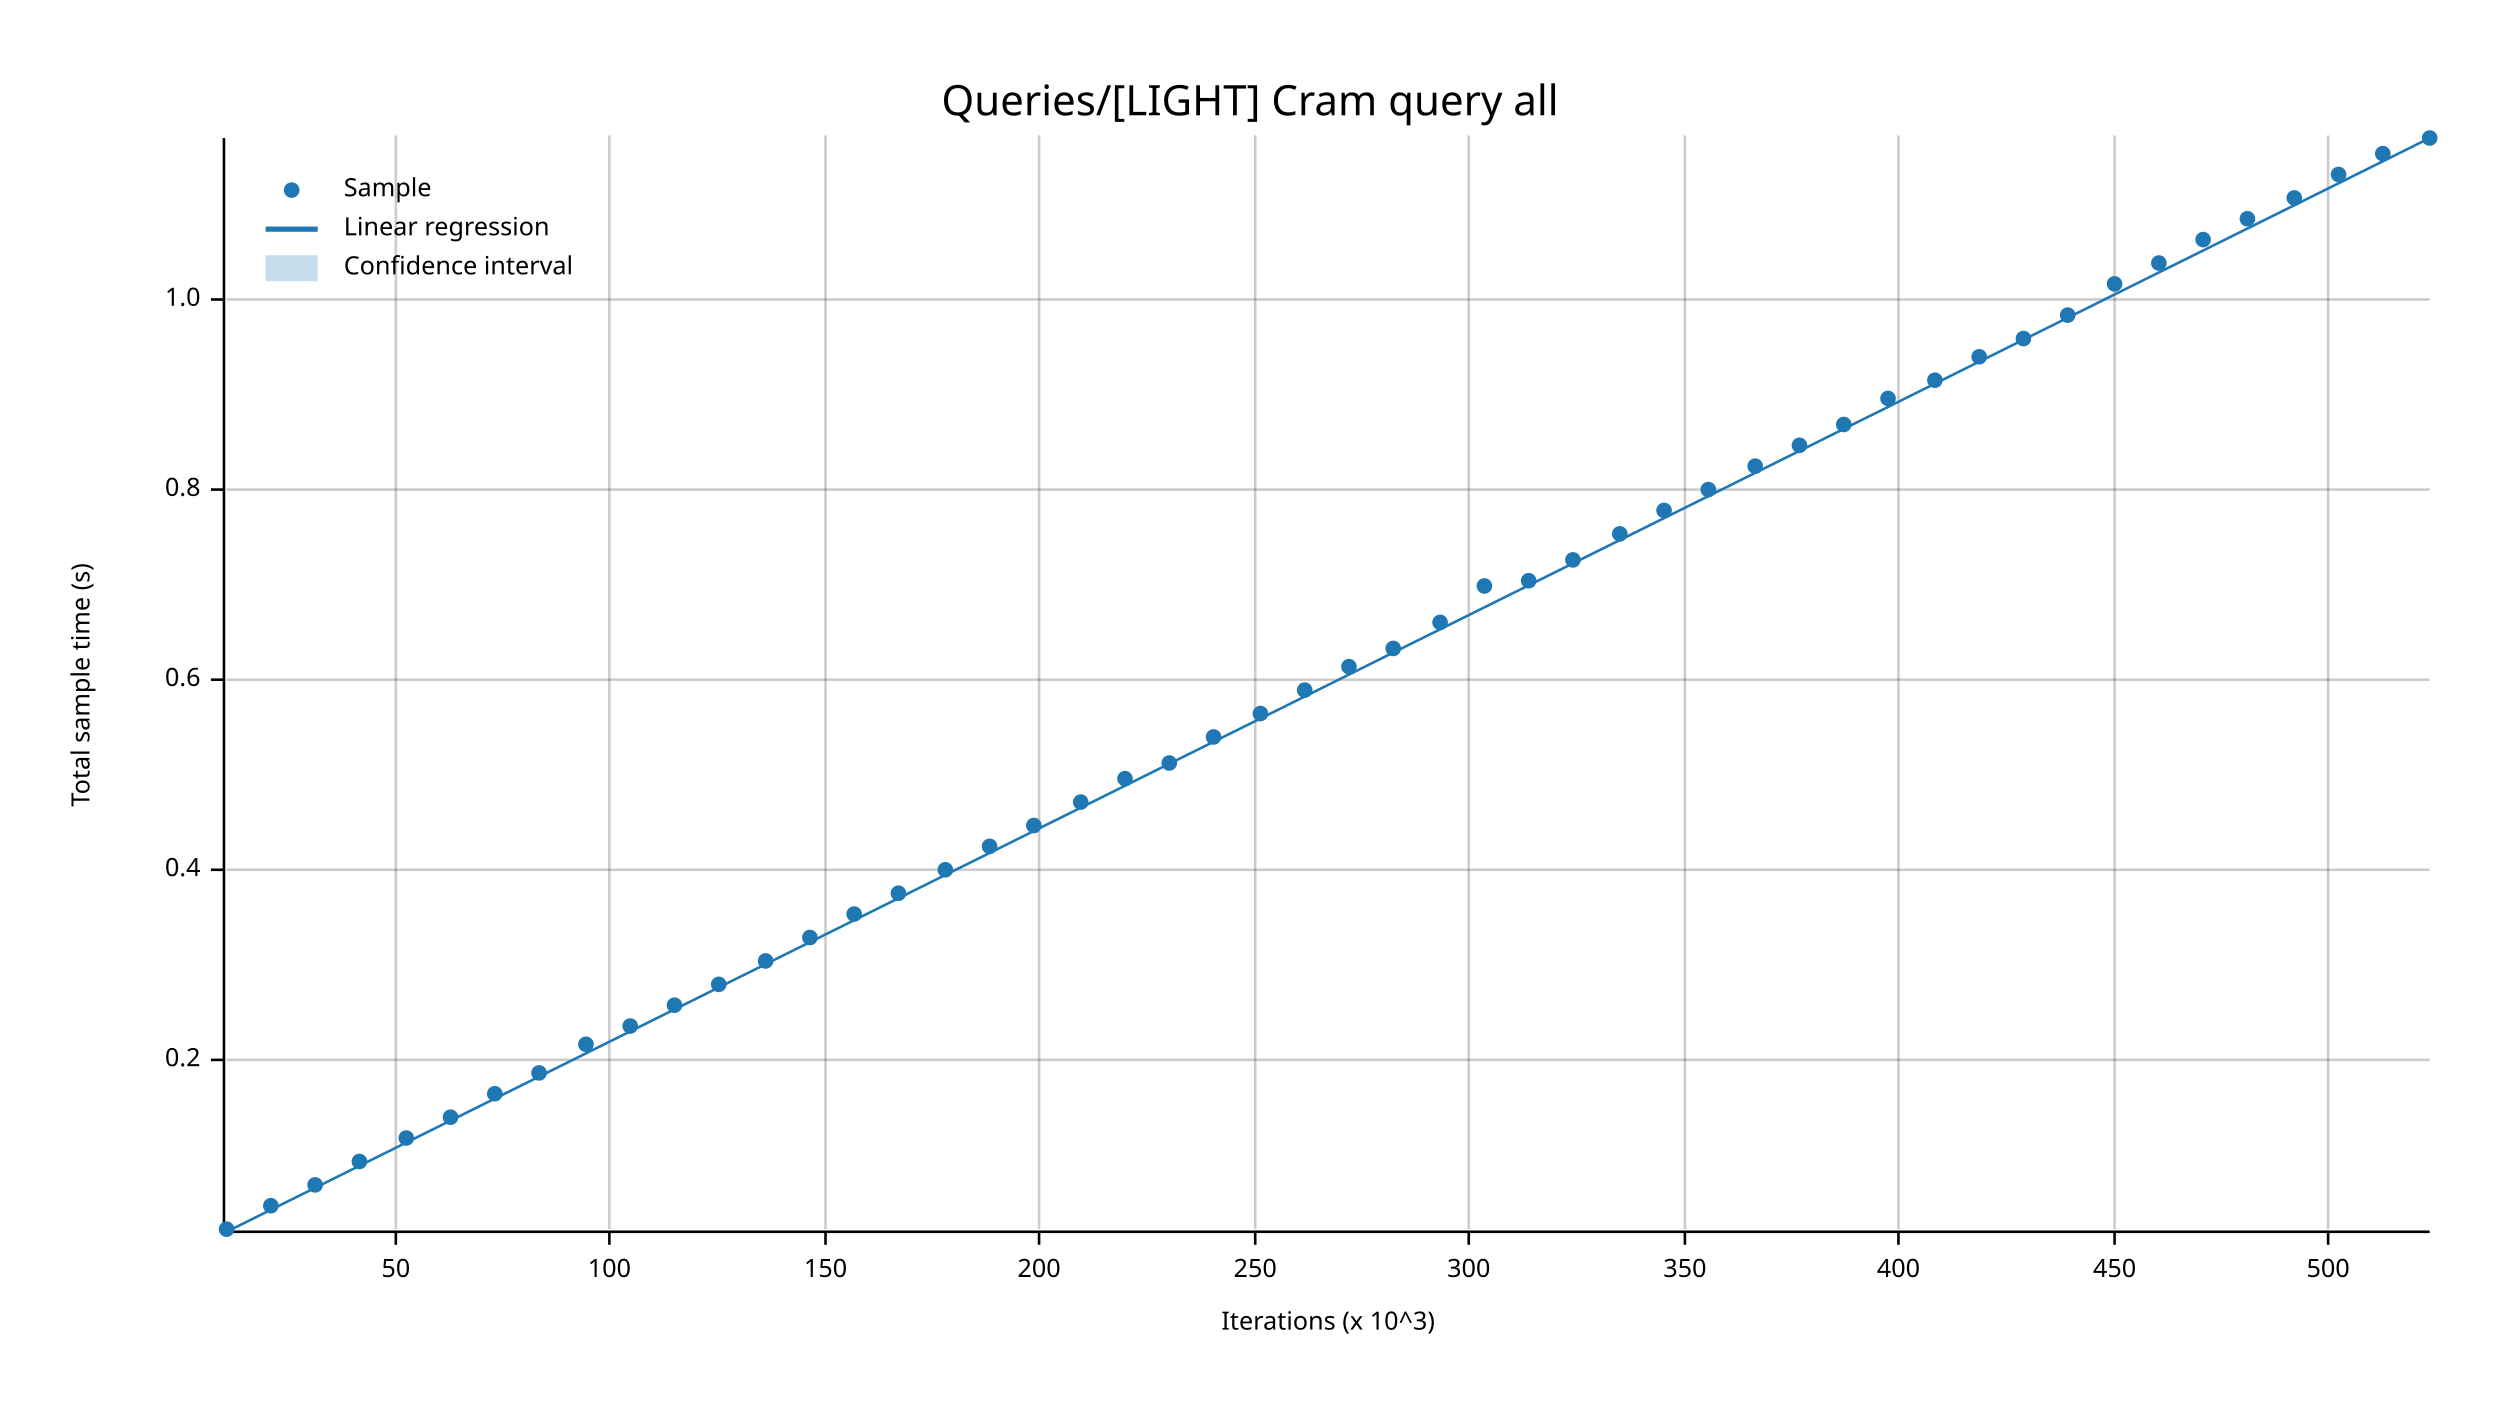
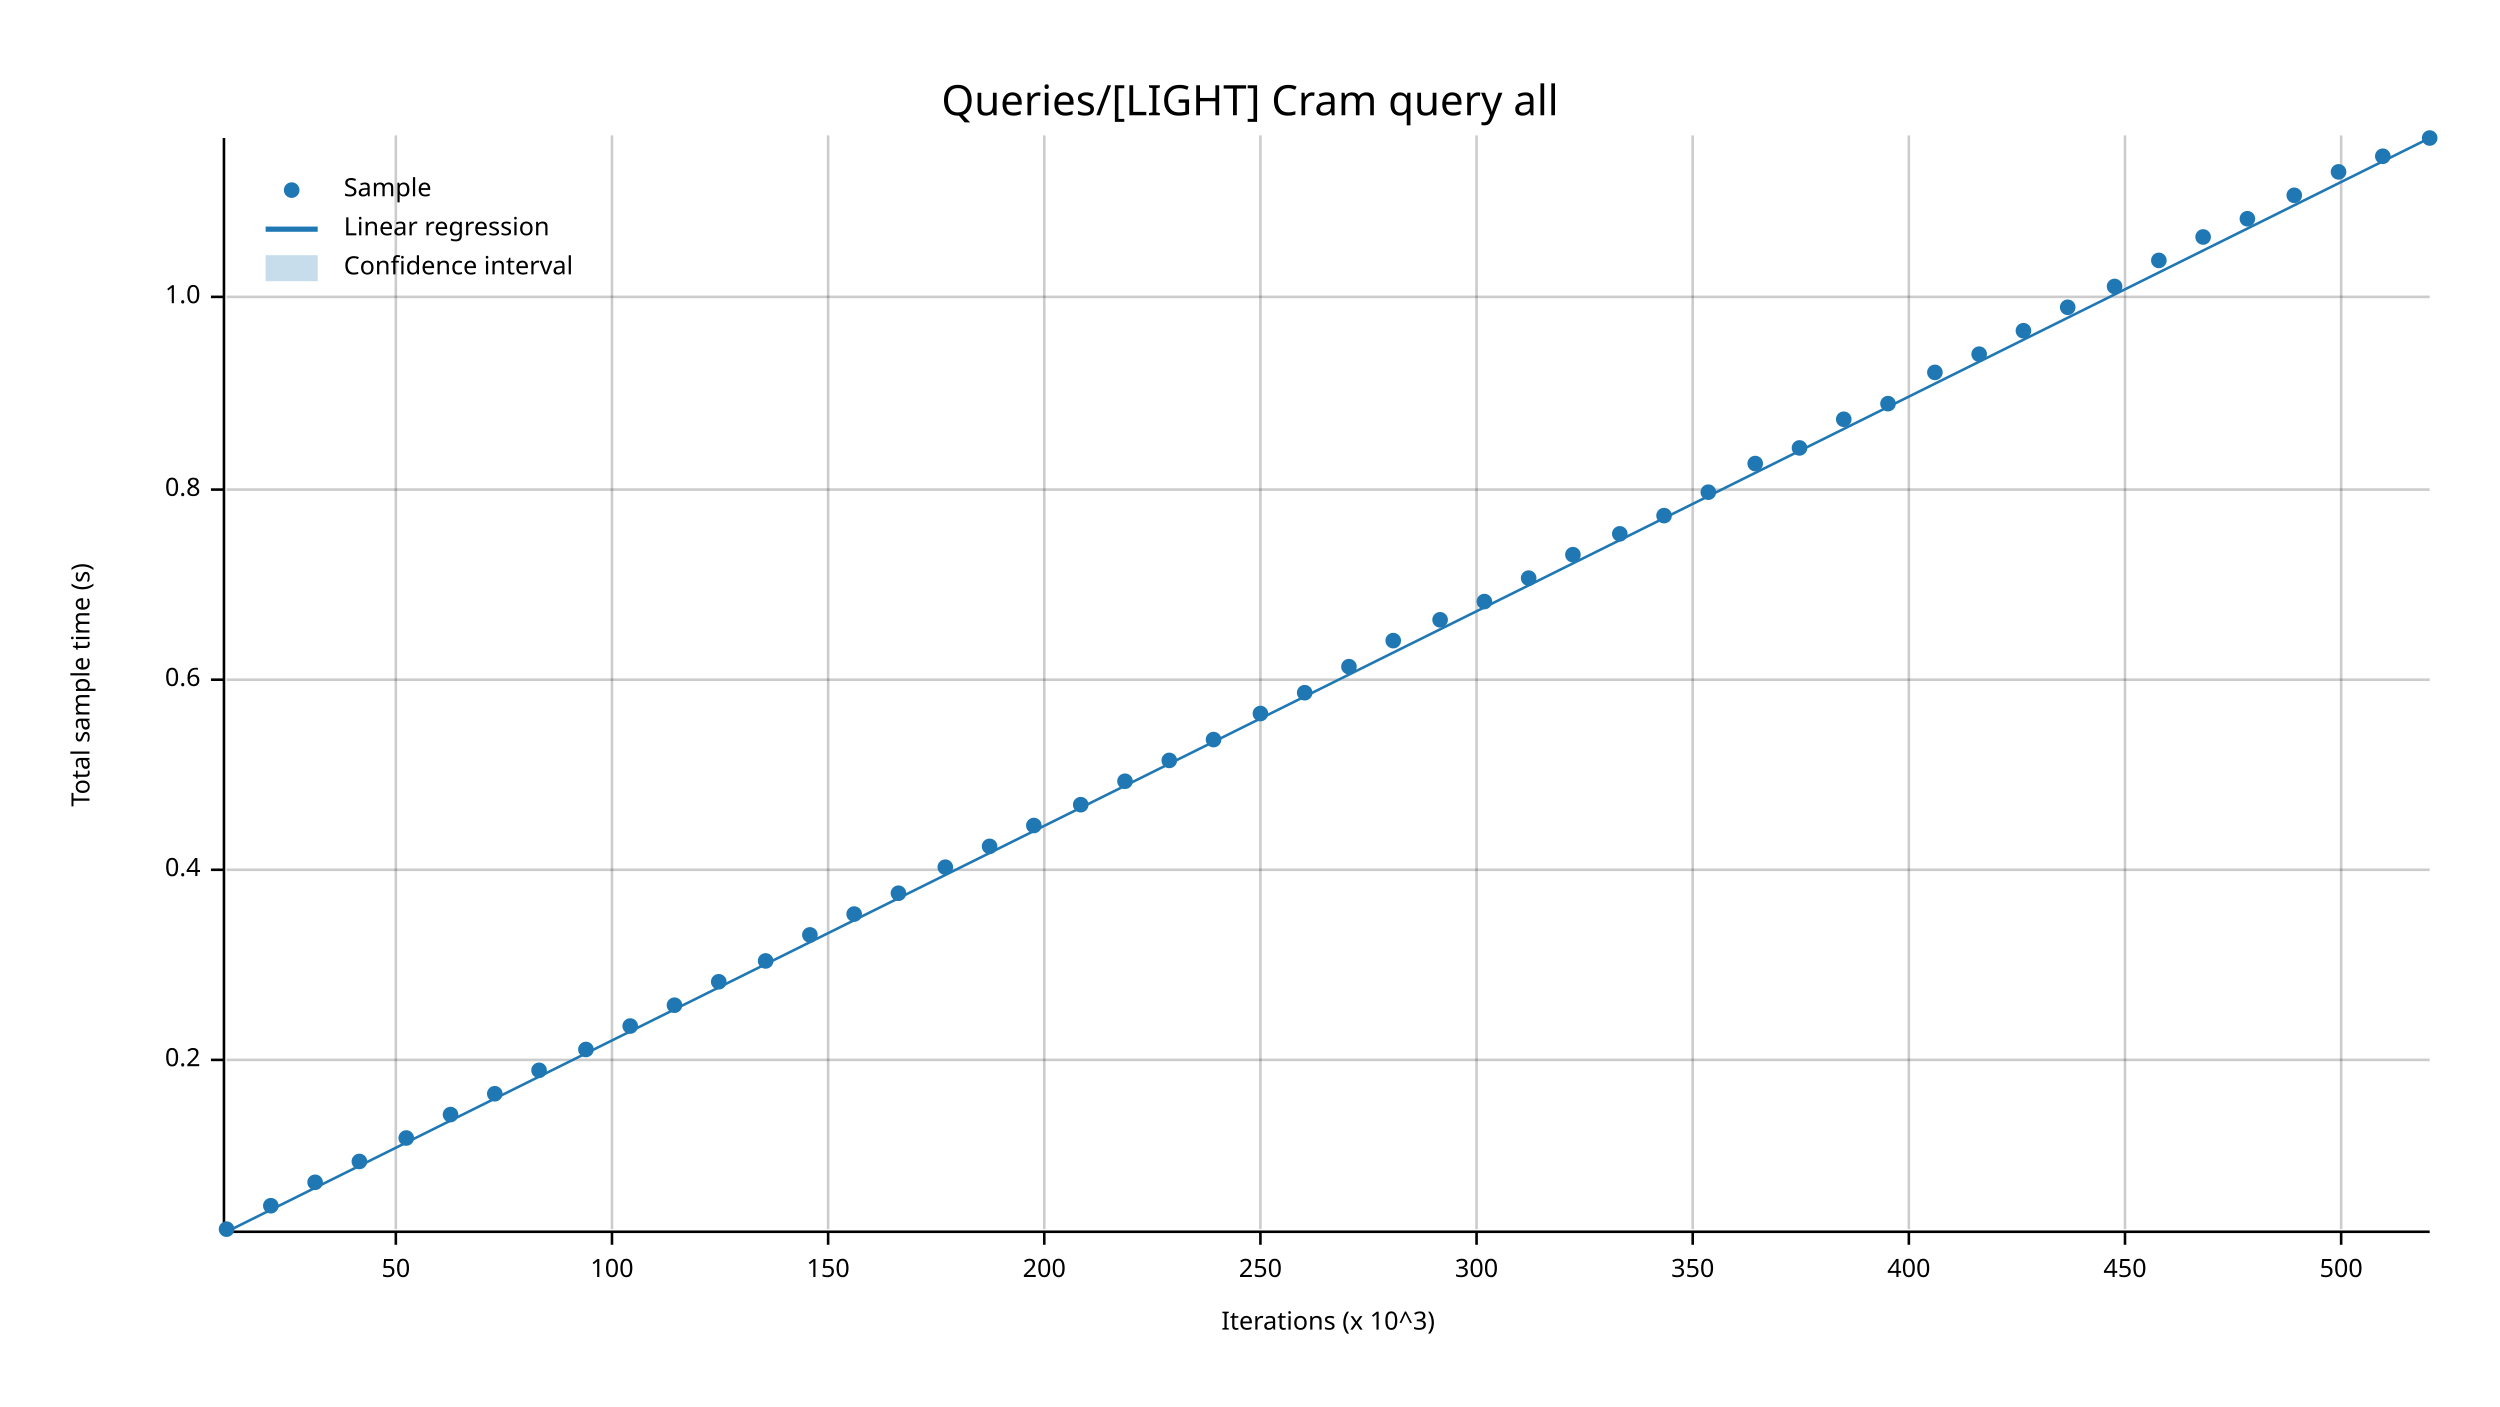
<svg xmlns="http://www.w3.org/2000/svg" width="960" height="540" viewBox="0 0 960 540">
  <text x="480" y="32" dy="0.76em" text-anchor="middle" font-family="sans-serif" font-size="16.129" opacity="1" fill="#000000">
Queries/[LIGHT] Cram query all
</text>
  <text x="27" y="263" dy="0.76em" text-anchor="middle" font-family="sans-serif" font-size="9.677" opacity="1" fill="#000000" transform="rotate(270, 27, 263)">
Total sample time (s)
</text>
  <text x="510" y="513" dy="-0.5ex" text-anchor="middle" font-family="sans-serif" font-size="9.677" opacity="1" fill="#000000">
Iterations (x 10^3)
</text>
  <line opacity="0.2" stroke="#000000" stroke-width="1" x1="152" y1="472" x2="152" y2="52" />
-   <line opacity="0.2" stroke="#000000" stroke-width="1" x1="234" y1="472" x2="234" y2="52" />
-   <line opacity="0.2" stroke="#000000" stroke-width="1" x1="317" y1="472" x2="317" y2="52" />
-   <line opacity="0.2" stroke="#000000" stroke-width="1" x1="399" y1="472" x2="399" y2="52" />
-   <line opacity="0.2" stroke="#000000" stroke-width="1" x1="482" y1="472" x2="482" y2="52" />
-   <line opacity="0.2" stroke="#000000" stroke-width="1" x1="564" y1="472" x2="564" y2="52" />
-   <line opacity="0.2" stroke="#000000" stroke-width="1" x1="647" y1="472" x2="647" y2="52" />
-   <line opacity="0.2" stroke="#000000" stroke-width="1" x1="729" y1="472" x2="729" y2="52" />
-   <line opacity="0.2" stroke="#000000" stroke-width="1" x1="812" y1="472" x2="812" y2="52" />
-   <line opacity="0.2" stroke="#000000" stroke-width="1" x1="894" y1="472" x2="894" y2="52" />
+   <line opacity="0.2" stroke="#000000" stroke-width="1" x1="235" y1="472" x2="235" y2="52" />
+   <line opacity="0.2" stroke="#000000" stroke-width="1" x1="318" y1="472" x2="318" y2="52" />
+   <line opacity="0.2" stroke="#000000" stroke-width="1" x1="401" y1="472" x2="401" y2="52" />
+   <line opacity="0.2" stroke="#000000" stroke-width="1" x1="484" y1="472" x2="484" y2="52" />
+   <line opacity="0.2" stroke="#000000" stroke-width="1" x1="567" y1="472" x2="567" y2="52" />
+   <line opacity="0.2" stroke="#000000" stroke-width="1" x1="650" y1="472" x2="650" y2="52" />
+   <line opacity="0.2" stroke="#000000" stroke-width="1" x1="733" y1="472" x2="733" y2="52" />
+   <line opacity="0.2" stroke="#000000" stroke-width="1" x1="816" y1="472" x2="816" y2="52" />
+   <line opacity="0.2" stroke="#000000" stroke-width="1" x1="899" y1="472" x2="899" y2="52" />
  <line opacity="0.2" stroke="#000000" stroke-width="1" x1="87" y1="407" x2="933" y2="407" />
  <line opacity="0.2" stroke="#000000" stroke-width="1" x1="87" y1="334" x2="933" y2="334" />
  <line opacity="0.2" stroke="#000000" stroke-width="1" x1="87" y1="261" x2="933" y2="261" />
  <line opacity="0.2" stroke="#000000" stroke-width="1" x1="87" y1="188" x2="933" y2="188" />
-   <line opacity="0.2" stroke="#000000" stroke-width="1" x1="87" y1="115" x2="933" y2="115" />
+   <line opacity="0.2" stroke="#000000" stroke-width="1" x1="87" y1="114" x2="933" y2="114" />
  <polyline fill="none" opacity="1" stroke="#000000" stroke-width="1" points="86,53 86,473 " />
  <text x="77" y="407" dy="0.5ex" text-anchor="end" font-family="sans-serif" font-size="9.677" opacity="1" fill="#000000">
0.2
</text>
  <polyline fill="none" opacity="1" stroke="#000000" stroke-width="1" points="81,407 86,407 " />
  <text x="77" y="334" dy="0.5ex" text-anchor="end" font-family="sans-serif" font-size="9.677" opacity="1" fill="#000000">
0.4
</text>
  <polyline fill="none" opacity="1" stroke="#000000" stroke-width="1" points="81,334 86,334 " />
  <text x="77" y="261" dy="0.5ex" text-anchor="end" font-family="sans-serif" font-size="9.677" opacity="1" fill="#000000">
0.6
</text>
  <polyline fill="none" opacity="1" stroke="#000000" stroke-width="1" points="81,261 86,261 " />
  <text x="77" y="188" dy="0.5ex" text-anchor="end" font-family="sans-serif" font-size="9.677" opacity="1" fill="#000000">
0.8
</text>
  <polyline fill="none" opacity="1" stroke="#000000" stroke-width="1" points="81,188 86,188 " />
-   <text x="77" y="115" dy="0.5ex" text-anchor="end" font-family="sans-serif" font-size="9.677" opacity="1" fill="#000000">
+   <text x="77" y="114" dy="0.5ex" text-anchor="end" font-family="sans-serif" font-size="9.677" opacity="1" fill="#000000">
1.0
</text>
-   <polyline fill="none" opacity="1" stroke="#000000" stroke-width="1" points="81,115 86,115 " />
+   <polyline fill="none" opacity="1" stroke="#000000" stroke-width="1" points="81,114 86,114 " />
  <polyline fill="none" opacity="1" stroke="#000000" stroke-width="1" points="87,473 933,473 " />
  <text x="152" y="483" dy="0.76em" text-anchor="middle" font-family="sans-serif" font-size="9.677" opacity="1" fill="#000000">
50
</text>
  <polyline fill="none" opacity="1" stroke="#000000" stroke-width="1" points="152,473 152,478 " />
-   <text x="234" y="483" dy="0.76em" text-anchor="middle" font-family="sans-serif" font-size="9.677" opacity="1" fill="#000000">
+   <text x="235" y="483" dy="0.76em" text-anchor="middle" font-family="sans-serif" font-size="9.677" opacity="1" fill="#000000">
100
</text>
-   <polyline fill="none" opacity="1" stroke="#000000" stroke-width="1" points="234,473 234,478 " />
-   <text x="317" y="483" dy="0.76em" text-anchor="middle" font-family="sans-serif" font-size="9.677" opacity="1" fill="#000000">
+   <polyline fill="none" opacity="1" stroke="#000000" stroke-width="1" points="235,473 235,478 " />
+   <text x="318" y="483" dy="0.76em" text-anchor="middle" font-family="sans-serif" font-size="9.677" opacity="1" fill="#000000">
150
</text>
-   <polyline fill="none" opacity="1" stroke="#000000" stroke-width="1" points="317,473 317,478 " />
-   <text x="399" y="483" dy="0.76em" text-anchor="middle" font-family="sans-serif" font-size="9.677" opacity="1" fill="#000000">
+   <polyline fill="none" opacity="1" stroke="#000000" stroke-width="1" points="318,473 318,478 " />
+   <text x="401" y="483" dy="0.76em" text-anchor="middle" font-family="sans-serif" font-size="9.677" opacity="1" fill="#000000">
200
</text>
-   <polyline fill="none" opacity="1" stroke="#000000" stroke-width="1" points="399,473 399,478 " />
-   <text x="482" y="483" dy="0.76em" text-anchor="middle" font-family="sans-serif" font-size="9.677" opacity="1" fill="#000000">
+   <polyline fill="none" opacity="1" stroke="#000000" stroke-width="1" points="401,473 401,478 " />
+   <text x="484" y="483" dy="0.76em" text-anchor="middle" font-family="sans-serif" font-size="9.677" opacity="1" fill="#000000">
250
</text>
-   <polyline fill="none" opacity="1" stroke="#000000" stroke-width="1" points="482,473 482,478 " />
-   <text x="564" y="483" dy="0.76em" text-anchor="middle" font-family="sans-serif" font-size="9.677" opacity="1" fill="#000000">
+   <polyline fill="none" opacity="1" stroke="#000000" stroke-width="1" points="484,473 484,478 " />
+   <text x="567" y="483" dy="0.76em" text-anchor="middle" font-family="sans-serif" font-size="9.677" opacity="1" fill="#000000">
300
</text>
-   <polyline fill="none" opacity="1" stroke="#000000" stroke-width="1" points="564,473 564,478 " />
-   <text x="647" y="483" dy="0.76em" text-anchor="middle" font-family="sans-serif" font-size="9.677" opacity="1" fill="#000000">
+   <polyline fill="none" opacity="1" stroke="#000000" stroke-width="1" points="567,473 567,478 " />
+   <text x="650" y="483" dy="0.76em" text-anchor="middle" font-family="sans-serif" font-size="9.677" opacity="1" fill="#000000">
350
</text>
-   <polyline fill="none" opacity="1" stroke="#000000" stroke-width="1" points="647,473 647,478 " />
-   <text x="729" y="483" dy="0.76em" text-anchor="middle" font-family="sans-serif" font-size="9.677" opacity="1" fill="#000000">
+   <polyline fill="none" opacity="1" stroke="#000000" stroke-width="1" points="650,473 650,478 " />
+   <text x="733" y="483" dy="0.76em" text-anchor="middle" font-family="sans-serif" font-size="9.677" opacity="1" fill="#000000">
400
</text>
-   <polyline fill="none" opacity="1" stroke="#000000" stroke-width="1" points="729,473 729,478 " />
-   <text x="812" y="483" dy="0.76em" text-anchor="middle" font-family="sans-serif" font-size="9.677" opacity="1" fill="#000000">
+   <polyline fill="none" opacity="1" stroke="#000000" stroke-width="1" points="733,473 733,478 " />
+   <text x="816" y="483" dy="0.76em" text-anchor="middle" font-family="sans-serif" font-size="9.677" opacity="1" fill="#000000">
450
</text>
-   <polyline fill="none" opacity="1" stroke="#000000" stroke-width="1" points="812,473 812,478 " />
-   <text x="894" y="483" dy="0.76em" text-anchor="middle" font-family="sans-serif" font-size="9.677" opacity="1" fill="#000000">
+   <polyline fill="none" opacity="1" stroke="#000000" stroke-width="1" points="816,473 816,478 " />
+   <text x="899" y="483" dy="0.76em" text-anchor="middle" font-family="sans-serif" font-size="9.677" opacity="1" fill="#000000">
500
</text>
-   <polyline fill="none" opacity="1" stroke="#000000" stroke-width="1" points="894,473 894,478 " />
+   <polyline fill="none" opacity="1" stroke="#000000" stroke-width="1" points="899,473 899,478 " />
  <circle cx="87" cy="472" r="3" opacity="1" fill="#1F78B4" stroke="none" stroke-width="1" />
  <circle cx="104" cy="463" r="3" opacity="1" fill="#1F78B4" stroke="none" stroke-width="1" />
-   <circle cx="121" cy="455" r="3" opacity="1" fill="#1F78B4" stroke="none" stroke-width="1" />
+   <circle cx="121" cy="454" r="3" opacity="1" fill="#1F78B4" stroke="none" stroke-width="1" />
  <circle cx="138" cy="446" r="3" opacity="1" fill="#1F78B4" stroke="none" stroke-width="1" />
  <circle cx="156" cy="437" r="3" opacity="1" fill="#1F78B4" stroke="none" stroke-width="1" />
-   <circle cx="173" cy="429" r="3" opacity="1" fill="#1F78B4" stroke="none" stroke-width="1" />
+   <circle cx="173" cy="428" r="3" opacity="1" fill="#1F78B4" stroke="none" stroke-width="1" />
  <circle cx="190" cy="420" r="3" opacity="1" fill="#1F78B4" stroke="none" stroke-width="1" />
-   <circle cx="207" cy="412" r="3" opacity="1" fill="#1F78B4" stroke="none" stroke-width="1" />
-   <circle cx="225" cy="401" r="3" opacity="1" fill="#1F78B4" stroke="none" stroke-width="1" />
+   <circle cx="207" cy="411" r="3" opacity="1" fill="#1F78B4" stroke="none" stroke-width="1" />
+   <circle cx="225" cy="403" r="3" opacity="1" fill="#1F78B4" stroke="none" stroke-width="1" />
  <circle cx="242" cy="394" r="3" opacity="1" fill="#1F78B4" stroke="none" stroke-width="1" />
  <circle cx="259" cy="386" r="3" opacity="1" fill="#1F78B4" stroke="none" stroke-width="1" />
-   <circle cx="276" cy="378" r="3" opacity="1" fill="#1F78B4" stroke="none" stroke-width="1" />
+   <circle cx="276" cy="377" r="3" opacity="1" fill="#1F78B4" stroke="none" stroke-width="1" />
  <circle cx="294" cy="369" r="3" opacity="1" fill="#1F78B4" stroke="none" stroke-width="1" />
-   <circle cx="311" cy="360" r="3" opacity="1" fill="#1F78B4" stroke="none" stroke-width="1" />
+   <circle cx="311" cy="359" r="3" opacity="1" fill="#1F78B4" stroke="none" stroke-width="1" />
  <circle cx="328" cy="351" r="3" opacity="1" fill="#1F78B4" stroke="none" stroke-width="1" />
  <circle cx="345" cy="343" r="3" opacity="1" fill="#1F78B4" stroke="none" stroke-width="1" />
-   <circle cx="363" cy="334" r="3" opacity="1" fill="#1F78B4" stroke="none" stroke-width="1" />
+   <circle cx="363" cy="333" r="3" opacity="1" fill="#1F78B4" stroke="none" stroke-width="1" />
  <circle cx="380" cy="325" r="3" opacity="1" fill="#1F78B4" stroke="none" stroke-width="1" />
  <circle cx="397" cy="317" r="3" opacity="1" fill="#1F78B4" stroke="none" stroke-width="1" />
-   <circle cx="415" cy="308" r="3" opacity="1" fill="#1F78B4" stroke="none" stroke-width="1" />
-   <circle cx="432" cy="299" r="3" opacity="1" fill="#1F78B4" stroke="none" stroke-width="1" />
-   <circle cx="449" cy="293" r="3" opacity="1" fill="#1F78B4" stroke="none" stroke-width="1" />
-   <circle cx="466" cy="283" r="3" opacity="1" fill="#1F78B4" stroke="none" stroke-width="1" />
+   <circle cx="415" cy="309" r="3" opacity="1" fill="#1F78B4" stroke="none" stroke-width="1" />
+   <circle cx="432" cy="300" r="3" opacity="1" fill="#1F78B4" stroke="none" stroke-width="1" />
+   <circle cx="449" cy="292" r="3" opacity="1" fill="#1F78B4" stroke="none" stroke-width="1" />
+   <circle cx="466" cy="284" r="3" opacity="1" fill="#1F78B4" stroke="none" stroke-width="1" />
  <circle cx="484" cy="274" r="3" opacity="1" fill="#1F78B4" stroke="none" stroke-width="1" />
-   <circle cx="501" cy="265" r="3" opacity="1" fill="#1F78B4" stroke="none" stroke-width="1" />
+   <circle cx="501" cy="266" r="3" opacity="1" fill="#1F78B4" stroke="none" stroke-width="1" />
  <circle cx="518" cy="256" r="3" opacity="1" fill="#1F78B4" stroke="none" stroke-width="1" />
-   <circle cx="535" cy="249" r="3" opacity="1" fill="#1F78B4" stroke="none" stroke-width="1" />
-   <circle cx="553" cy="239" r="3" opacity="1" fill="#1F78B4" stroke="none" stroke-width="1" />
-   <circle cx="570" cy="225" r="3" opacity="1" fill="#1F78B4" stroke="none" stroke-width="1" />
-   <circle cx="587" cy="223" r="3" opacity="1" fill="#1F78B4" stroke="none" stroke-width="1" />
-   <circle cx="604" cy="215" r="3" opacity="1" fill="#1F78B4" stroke="none" stroke-width="1" />
+   <circle cx="535" cy="246" r="3" opacity="1" fill="#1F78B4" stroke="none" stroke-width="1" />
+   <circle cx="553" cy="238" r="3" opacity="1" fill="#1F78B4" stroke="none" stroke-width="1" />
+   <circle cx="570" cy="231" r="3" opacity="1" fill="#1F78B4" stroke="none" stroke-width="1" />
+   <circle cx="587" cy="222" r="3" opacity="1" fill="#1F78B4" stroke="none" stroke-width="1" />
+   <circle cx="604" cy="213" r="3" opacity="1" fill="#1F78B4" stroke="none" stroke-width="1" />
  <circle cx="622" cy="205" r="3" opacity="1" fill="#1F78B4" stroke="none" stroke-width="1" />
-   <circle cx="639" cy="196" r="3" opacity="1" fill="#1F78B4" stroke="none" stroke-width="1" />
-   <circle cx="656" cy="188" r="3" opacity="1" fill="#1F78B4" stroke="none" stroke-width="1" />
-   <circle cx="674" cy="179" r="3" opacity="1" fill="#1F78B4" stroke="none" stroke-width="1" />
-   <circle cx="691" cy="171" r="3" opacity="1" fill="#1F78B4" stroke="none" stroke-width="1" />
-   <circle cx="708" cy="163" r="3" opacity="1" fill="#1F78B4" stroke="none" stroke-width="1" />
-   <circle cx="725" cy="153" r="3" opacity="1" fill="#1F78B4" stroke="none" stroke-width="1" />
-   <circle cx="743" cy="146" r="3" opacity="1" fill="#1F78B4" stroke="none" stroke-width="1" />
-   <circle cx="760" cy="137" r="3" opacity="1" fill="#1F78B4" stroke="none" stroke-width="1" />
-   <circle cx="777" cy="130" r="3" opacity="1" fill="#1F78B4" stroke="none" stroke-width="1" />
-   <circle cx="794" cy="121" r="3" opacity="1" fill="#1F78B4" stroke="none" stroke-width="1" />
-   <circle cx="812" cy="109" r="3" opacity="1" fill="#1F78B4" stroke="none" stroke-width="1" />
-   <circle cx="829" cy="101" r="3" opacity="1" fill="#1F78B4" stroke="none" stroke-width="1" />
-   <circle cx="846" cy="92" r="3" opacity="1" fill="#1F78B4" stroke="none" stroke-width="1" />
+   <circle cx="639" cy="198" r="3" opacity="1" fill="#1F78B4" stroke="none" stroke-width="1" />
+   <circle cx="656" cy="189" r="3" opacity="1" fill="#1F78B4" stroke="none" stroke-width="1" />
+   <circle cx="674" cy="178" r="3" opacity="1" fill="#1F78B4" stroke="none" stroke-width="1" />
+   <circle cx="691" cy="172" r="3" opacity="1" fill="#1F78B4" stroke="none" stroke-width="1" />
+   <circle cx="708" cy="161" r="3" opacity="1" fill="#1F78B4" stroke="none" stroke-width="1" />
+   <circle cx="725" cy="155" r="3" opacity="1" fill="#1F78B4" stroke="none" stroke-width="1" />
+   <circle cx="743" cy="143" r="3" opacity="1" fill="#1F78B4" stroke="none" stroke-width="1" />
+   <circle cx="760" cy="136" r="3" opacity="1" fill="#1F78B4" stroke="none" stroke-width="1" />
+   <circle cx="777" cy="127" r="3" opacity="1" fill="#1F78B4" stroke="none" stroke-width="1" />
+   <circle cx="794" cy="118" r="3" opacity="1" fill="#1F78B4" stroke="none" stroke-width="1" />
+   <circle cx="812" cy="110" r="3" opacity="1" fill="#1F78B4" stroke="none" stroke-width="1" />
+   <circle cx="829" cy="100" r="3" opacity="1" fill="#1F78B4" stroke="none" stroke-width="1" />
+   <circle cx="846" cy="91" r="3" opacity="1" fill="#1F78B4" stroke="none" stroke-width="1" />
  <circle cx="863" cy="84" r="3" opacity="1" fill="#1F78B4" stroke="none" stroke-width="1" />
-   <circle cx="881" cy="76" r="3" opacity="1" fill="#1F78B4" stroke="none" stroke-width="1" />
-   <circle cx="898" cy="67" r="3" opacity="1" fill="#1F78B4" stroke="none" stroke-width="1" />
-   <circle cx="915" cy="59" r="3" opacity="1" fill="#1F78B4" stroke="none" stroke-width="1" />
+   <circle cx="881" cy="75" r="3" opacity="1" fill="#1F78B4" stroke="none" stroke-width="1" />
+   <circle cx="898" cy="66" r="3" opacity="1" fill="#1F78B4" stroke="none" stroke-width="1" />
+   <circle cx="915" cy="60" r="3" opacity="1" fill="#1F78B4" stroke="none" stroke-width="1" />
  <circle cx="933" cy="53" r="3" opacity="1" fill="#1F78B4" stroke="none" stroke-width="1" />
  <polyline fill="none" opacity="1" stroke="#1F78B4" stroke-width="1" points="87,473 933,53 " />
  <polygon opacity="0.25" fill="#1F78B4" points="87,473 933,53 933,53 " />
  <text x="132" y="68" dy="0.76em" text-anchor="start" font-family="sans-serif" font-size="9.677" opacity="1" fill="#000000">
Sample
</text>
  <text x="132" y="83" dy="0.76em" text-anchor="start" font-family="sans-serif" font-size="9.677" opacity="1" fill="#000000">
Linear regression
</text>
  <text x="132" y="98" dy="0.76em" text-anchor="start" font-family="sans-serif" font-size="9.677" opacity="1" fill="#000000">
Confidence interval
</text>
  <circle cx="112" cy="73" r="3" opacity="1" fill="#1F78B4" stroke="none" stroke-width="1" />
  <polyline fill="none" opacity="1" stroke="#1F78B4" stroke-width="2" points="102,88 122,88 " />
  <rect x="102" y="98" width="20" height="10" opacity="0.25" fill="#1F78B4" stroke="none" />
</svg>
